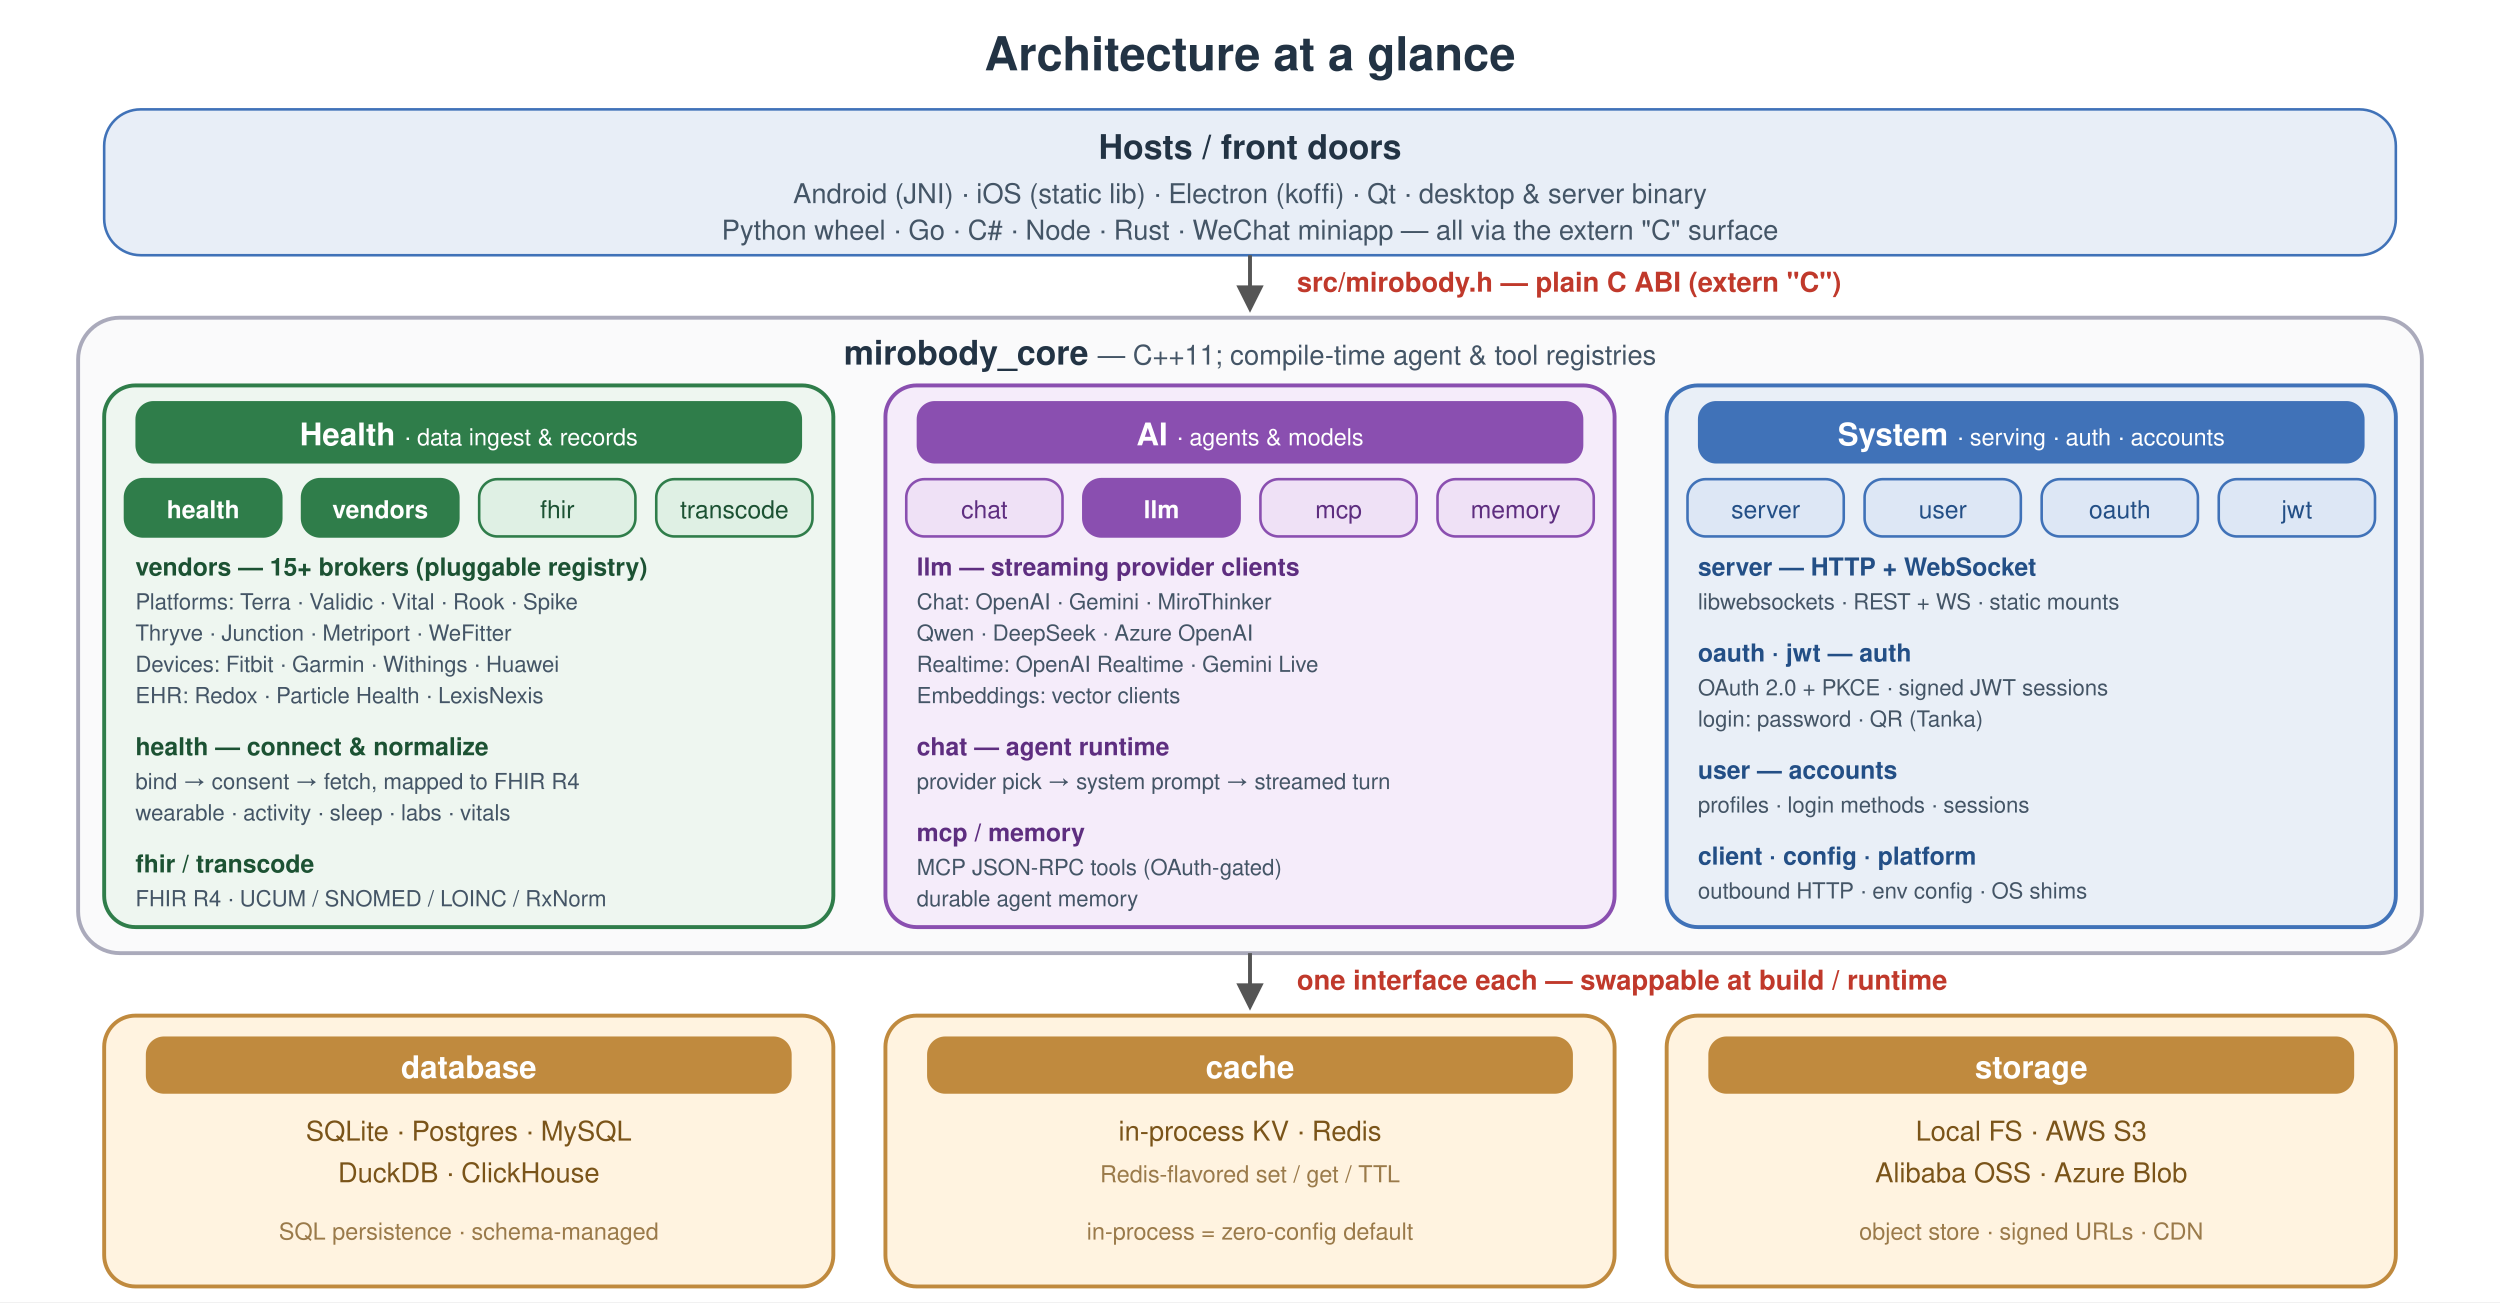
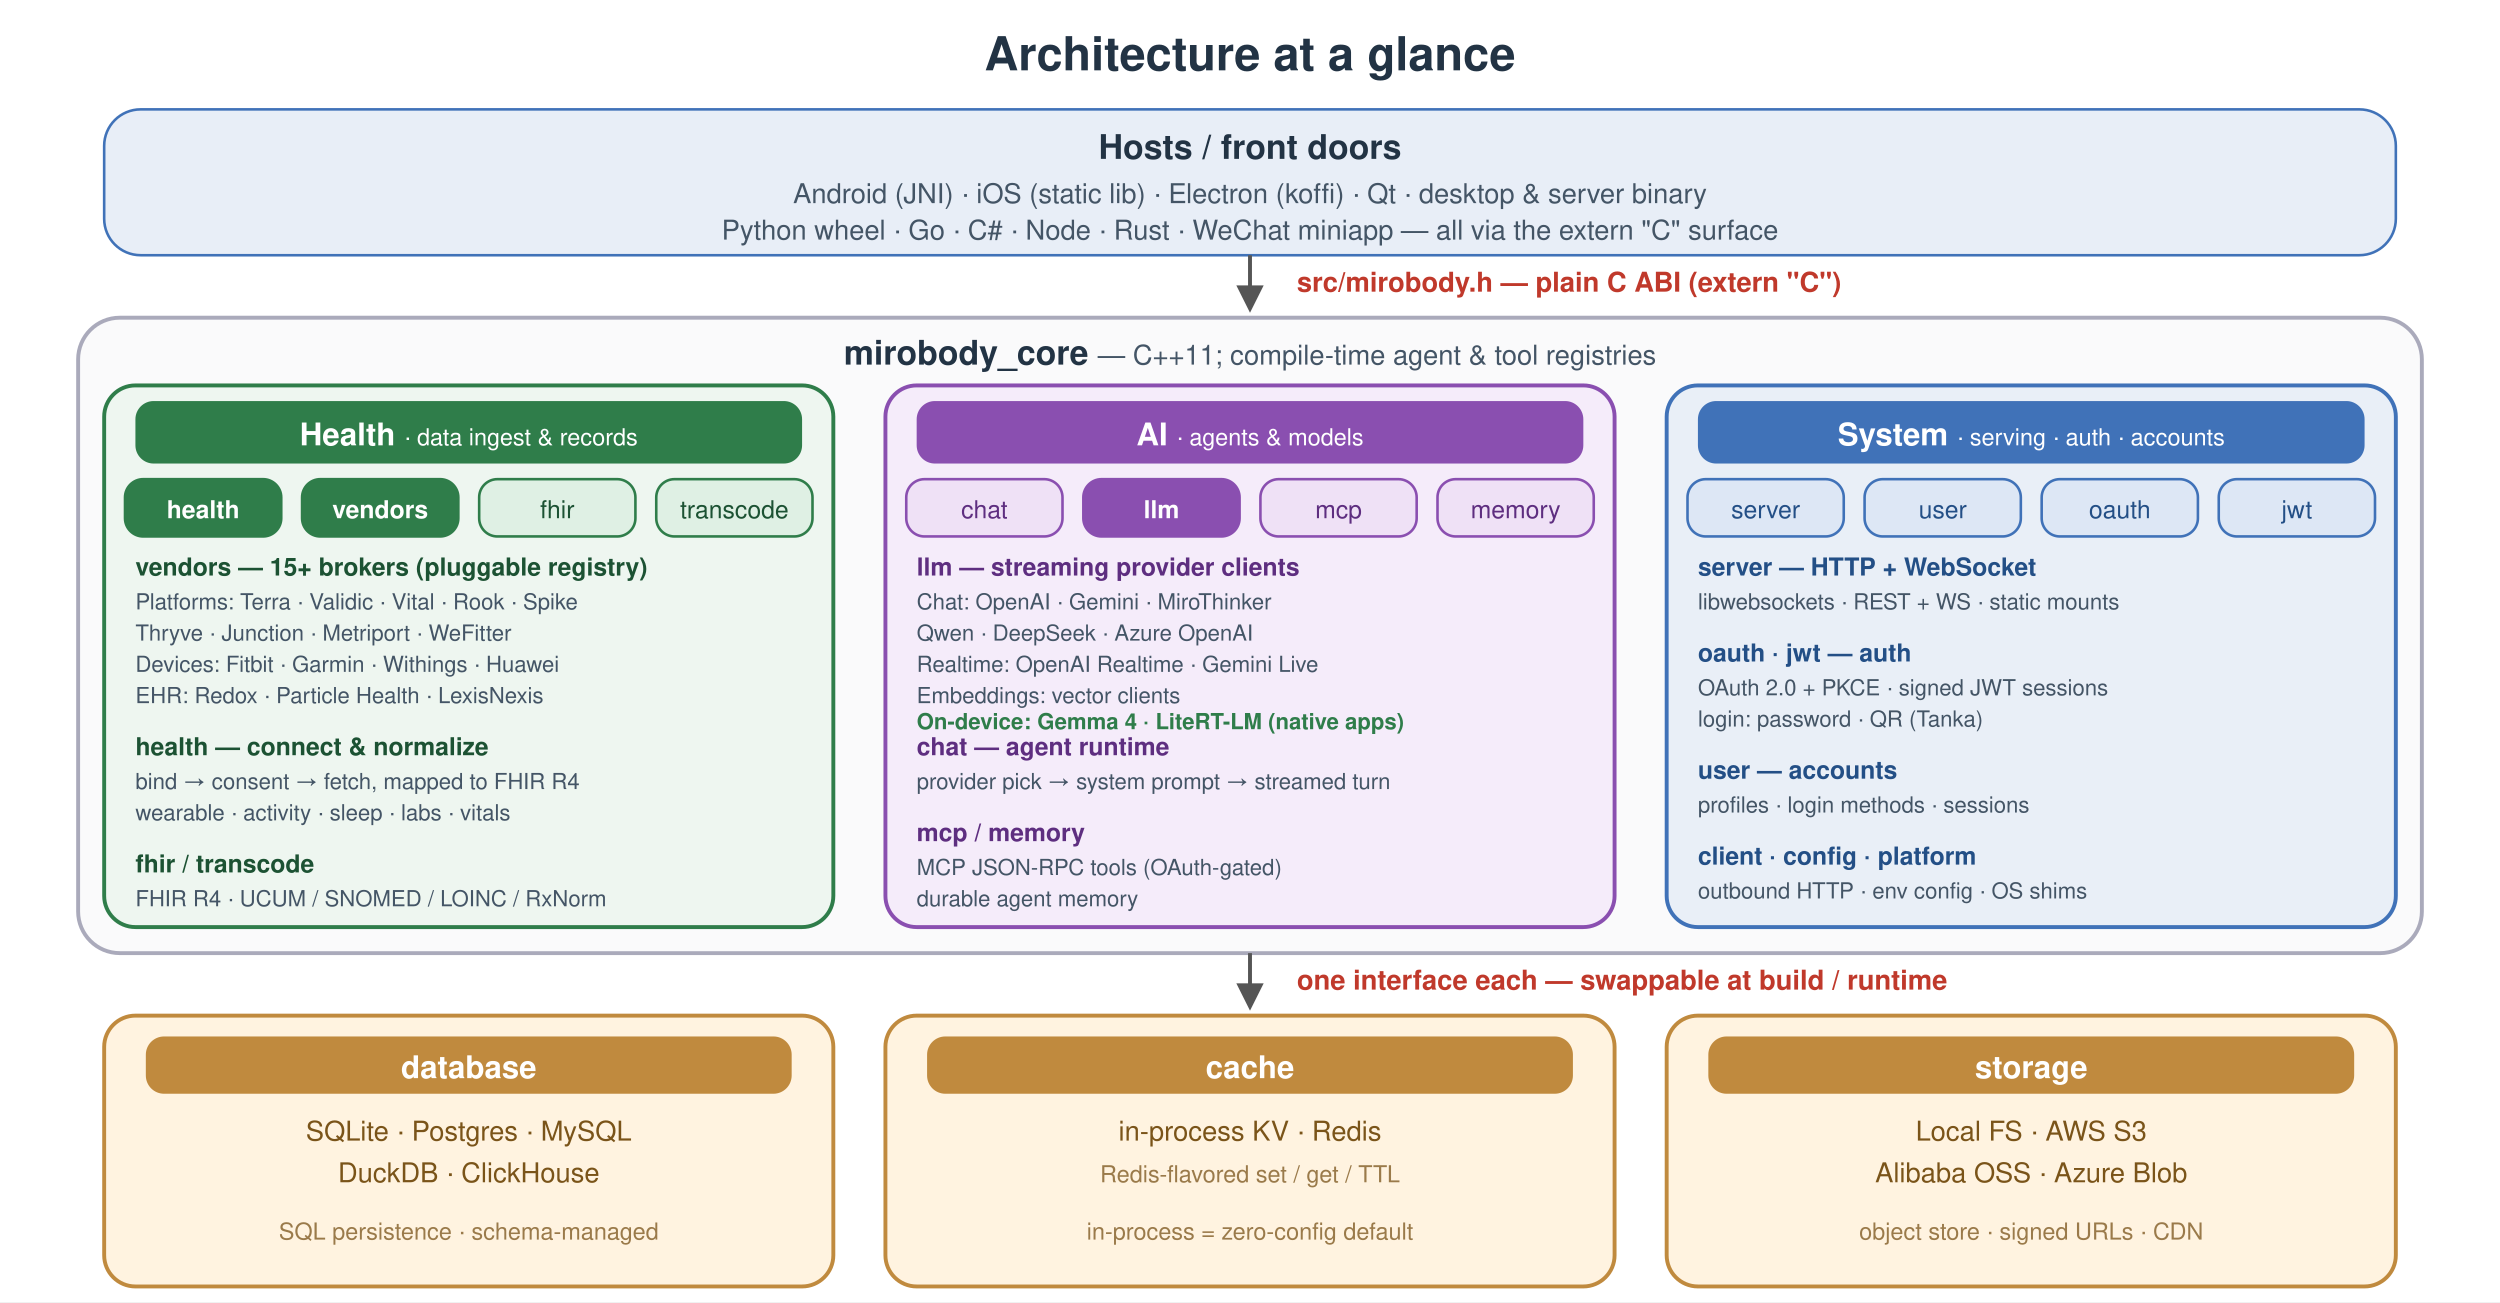
<svg xmlns="http://www.w3.org/2000/svg" viewBox="0 0 960 500" width="960" height="500" font-family="Helvetica, Arial, sans-serif">
  <defs>
    <marker id="arr2" viewBox="0 0 10 10" refX="8" refY="5" markerWidth="7" markerHeight="7" orient="auto-start-reverse">
      <path d="M0 0 L10 5 L0 10 z" fill="#555" />
    </marker>
  </defs>
  <rect x="0" y="0" width="960" height="500" fill="#ffffff" />
  <text x="480" y="27" text-anchor="middle" font-size="18" font-weight="bold" fill="#234">Architecture at a glance</text>
  <g transform="translate(0,34)">
    <rect x="40" y="8" width="880" height="56" rx="14" fill="#e8eef7" stroke="#4072b8" />
    <text x="480" y="27" text-anchor="middle" font-size="13" font-weight="bold" fill="#234">Hosts / front doors</text>
    <text x="480" y="44" text-anchor="middle" font-size="10.5" fill="#456">Android (JNI) · iOS (static lib) · Electron (koffi) · Qt · desktop &amp; server binary</text>
    <text x="480" y="58" text-anchor="middle" font-size="10.5" fill="#456">Python wheel · Go · C# · Node · Rust · WeChat miniapp — all via the extern "C" surface</text>
    <line x1="480" y1="64" x2="480" y2="84" stroke="#555" stroke-width="1.5" marker-end="url(#arr2)" />
    <text x="498" y="78" font-size="10.5" fill="#c0392b" font-weight="bold">src/mirobody.h — plain C ABI (extern "C")</text>
    <rect x="30" y="88" width="900" height="244" rx="16" fill="#fafafb" stroke="#aab" stroke-width="1.5" />
    <text x="480" y="106" text-anchor="middle" font-size="13" font-weight="bold" fill="#234">mirobody_core <tspan font-size="10.5" font-weight="normal" fill="#456">— C++11; compile-time agent &amp; tool registries</tspan>
    </text>
    <rect x="40" y="114" width="280" height="208" rx="12" fill="#eef6f0" stroke="#2f7d4a" stroke-width="1.5" />
    <rect x="52" y="120" width="256" height="24" rx="7" fill="#2f7d4a" />
    <text x="180" y="137" text-anchor="middle" font-size="12" font-weight="bold" fill="#fff">Health <tspan font-size="9" font-weight="normal">· data ingest &amp; records</tspan>
    </text>
    <g font-size="9.5" text-anchor="middle">
      <rect x="48" y="150" width="60" height="22" rx="7" fill="#2f7d4a" stroke="#2f7d4a" />
      <text x="78" y="165" fill="#fff" font-weight="bold">health</text>
      <rect x="116" y="150" width="60" height="22" rx="7" fill="#2f7d4a" stroke="#2f7d4a" />
      <text x="146" y="165" fill="#fff" font-weight="bold">vendors</text>
      <rect x="184" y="150" width="60" height="22" rx="7" fill="#dff0e4" stroke="#2f7d4a" />
      <text x="214" y="165" fill="#1c5233">fhir</text>
      <rect x="252" y="150" width="60" height="22" rx="7" fill="#dff0e4" stroke="#2f7d4a" />
      <text x="282" y="165" fill="#1c5233">transcode</text>
    </g>
    <g font-size="8.5" fill="#456">
      <text x="52" y="187" font-size="9.5" font-weight="bold" fill="#1c5233">vendors — 15+ brokers (pluggable registry)</text>
      <text x="52" y="200">Platforms: Terra · Validic · Vital · Rook · Spike</text>
      <text x="52" y="212">Thryve · Junction · Metriport · WeFitter</text>
      <text x="52" y="224">Devices: Fitbit · Garmin · Withings · Huawei</text>
      <text x="52" y="236">EHR: Redox · Particle Health · LexisNexis</text>
      <text x="52" y="256" font-size="9.5" font-weight="bold" fill="#1c5233">health — connect &amp; normalize</text>
      <text x="52" y="269">bind → consent → fetch, mapped to FHIR R4</text>
      <text x="52" y="281">wearable · activity · sleep · labs · vitals</text>
      <text x="52" y="301" font-size="9.5" font-weight="bold" fill="#1c5233">fhir / transcode</text>
      <text x="52" y="314">FHIR R4 · UCUM / SNOMED / LOINC / RxNorm</text>
    </g>
    <rect x="340" y="114" width="280" height="208" rx="12" fill="#f5ecfa" stroke="#8a4fb0" stroke-width="1.5" />
    <rect x="352" y="120" width="256" height="24" rx="7" fill="#8a4fb0" />
    <text x="480" y="137" text-anchor="middle" font-size="12" font-weight="bold" fill="#fff">AI <tspan font-size="9" font-weight="normal">· agents &amp; models</tspan>
    </text>
    <g font-size="9.5" text-anchor="middle">
      <rect x="348" y="150" width="60" height="22" rx="7" fill="#efe1f6" stroke="#8a4fb0" />
      <text x="378" y="165" fill="#5e2e80">chat</text>
      <rect x="416" y="150" width="60" height="22" rx="7" fill="#8a4fb0" stroke="#8a4fb0" />
      <text x="446" y="165" fill="#fff" font-weight="bold">llm</text>
      <rect x="484" y="150" width="60" height="22" rx="7" fill="#efe1f6" stroke="#8a4fb0" />
      <text x="514" y="165" fill="#5e2e80">mcp</text>
      <rect x="552" y="150" width="60" height="22" rx="7" fill="#efe1f6" stroke="#8a4fb0" />
      <text x="582" y="165" fill="#5e2e80">memory</text>
    </g>
    <g font-size="8.5" fill="#456">
      <text x="352" y="187" font-size="9.5" font-weight="bold" fill="#5e2e80">llm — streaming provider clients</text>
      <text x="352" y="200">Chat: OpenAI · Gemini · MiroThinker</text>
      <text x="352" y="212">Qwen · DeepSeek · Azure OpenAI</text>
      <text x="352" y="224">Realtime: OpenAI Realtime · Gemini Live</text>
      <text x="352" y="236">Embeddings: vector clients</text>
+       <text x="352" y="246" font-weight="bold" fill="#2f7d4a">On-device: Gemma 4 · LiteRT-LM (native apps)</text>
      <text x="352" y="256" font-size="9.5" font-weight="bold" fill="#5e2e80">chat — agent runtime</text>
      <text x="352" y="269">provider pick → system prompt → streamed turn</text>
      <text x="352" y="289" font-size="9.5" font-weight="bold" fill="#5e2e80">mcp / memory</text>
      <text x="352" y="302">MCP JSON-RPC tools (OAuth-gated)</text>
      <text x="352" y="314">durable agent memory</text>
    </g>
    <rect x="640" y="114" width="280" height="208" rx="12" fill="#e9eff7" stroke="#4072b8" stroke-width="1.5" />
    <rect x="652" y="120" width="256" height="24" rx="7" fill="#4072b8" />
    <text x="780" y="137" text-anchor="middle" font-size="12" font-weight="bold" fill="#fff">System <tspan font-size="9" font-weight="normal">· serving · auth · accounts</tspan>
    </text>
    <g font-size="9.5" text-anchor="middle">
      <rect x="648" y="150" width="60" height="22" rx="7" fill="#dde7f5" stroke="#4072b8" />
      <text x="678" y="165" fill="#234f86">server</text>
      <rect x="716" y="150" width="60" height="22" rx="7" fill="#dde7f5" stroke="#4072b8" />
      <text x="746" y="165" fill="#234f86">user</text>
      <rect x="784" y="150" width="60" height="22" rx="7" fill="#dde7f5" stroke="#4072b8" />
      <text x="814" y="165" fill="#234f86">oauth</text>
      <rect x="852" y="150" width="60" height="22" rx="7" fill="#dde7f5" stroke="#4072b8" />
      <text x="882" y="165" fill="#234f86">jwt</text>
    </g>
    <g font-size="8.5" fill="#456">
      <text x="652" y="187" font-size="9.5" font-weight="bold" fill="#234f86">server — HTTP + WebSocket</text>
      <text x="652" y="200">libwebsockets · REST + WS · static mounts</text>
      <text x="652" y="220" font-size="9.5" font-weight="bold" fill="#234f86">oauth · jwt — auth</text>
      <text x="652" y="233">OAuth 2.0 + PKCE · signed JWT sessions</text>
      <text x="652" y="245">login: password · QR (Tanka)</text>
      <text x="652" y="265" font-size="9.5" font-weight="bold" fill="#234f86">user — accounts</text>
      <text x="652" y="278">profiles · login methods · sessions</text>
      <text x="652" y="298" font-size="9.5" font-weight="bold" fill="#234f86">client · config · platform</text>
      <text x="652" y="311">outbound HTTP · env config · OS shims</text>
    </g>
    <line x1="480" y1="332" x2="480" y2="352" stroke="#555" stroke-width="1.5" marker-end="url(#arr2)" />
    <text x="498" y="346" font-size="10.5" fill="#c0392b" font-weight="bold">one interface each — swappable at build / runtime</text>
    <rect x="40" y="356" width="280" height="104" rx="12" fill="#fff3e0" stroke="#c08a3e" stroke-width="1.5" />
    <rect x="56" y="364" width="248" height="22" rx="7" fill="#c08a3e" />
    <text x="180" y="380" text-anchor="middle" font-size="12" font-weight="bold" fill="#fff">database</text>
    <g text-anchor="middle" fill="#7a5419">
      <text x="180" y="404" font-size="10.5">SQLite · Postgres · MySQL</text>
      <text x="180" y="420" font-size="10.5">DuckDB · ClickHouse</text>
      <text x="180" y="442" font-size="9" fill="#9a7a4a">SQL persistence · schema-managed</text>
    </g>
    <rect x="340" y="356" width="280" height="104" rx="12" fill="#fff3e0" stroke="#c08a3e" stroke-width="1.5" />
    <rect x="356" y="364" width="248" height="22" rx="7" fill="#c08a3e" />
    <text x="480" y="380" text-anchor="middle" font-size="12" font-weight="bold" fill="#fff">cache</text>
    <g text-anchor="middle" fill="#7a5419">
      <text x="480" y="404" font-size="10.5">in-process KV · Redis</text>
      <text x="480" y="420" font-size="9" fill="#9a7a4a">Redis-flavored set / get / TTL</text>
      <text x="480" y="442" font-size="9" fill="#9a7a4a">in-process = zero-config default</text>
    </g>
    <rect x="640" y="356" width="280" height="104" rx="12" fill="#fff3e0" stroke="#c08a3e" stroke-width="1.5" />
    <rect x="656" y="364" width="248" height="22" rx="7" fill="#c08a3e" />
    <text x="780" y="380" text-anchor="middle" font-size="12" font-weight="bold" fill="#fff">storage</text>
    <g text-anchor="middle" fill="#7a5419">
      <text x="780" y="404" font-size="10.5">Local FS · AWS S3</text>
      <text x="780" y="420" font-size="10.5">Alibaba OSS · Azure Blob</text>
      <text x="780" y="442" font-size="9" fill="#9a7a4a">object store · signed URLs · CDN</text>
    </g>
  </g>
</svg>
